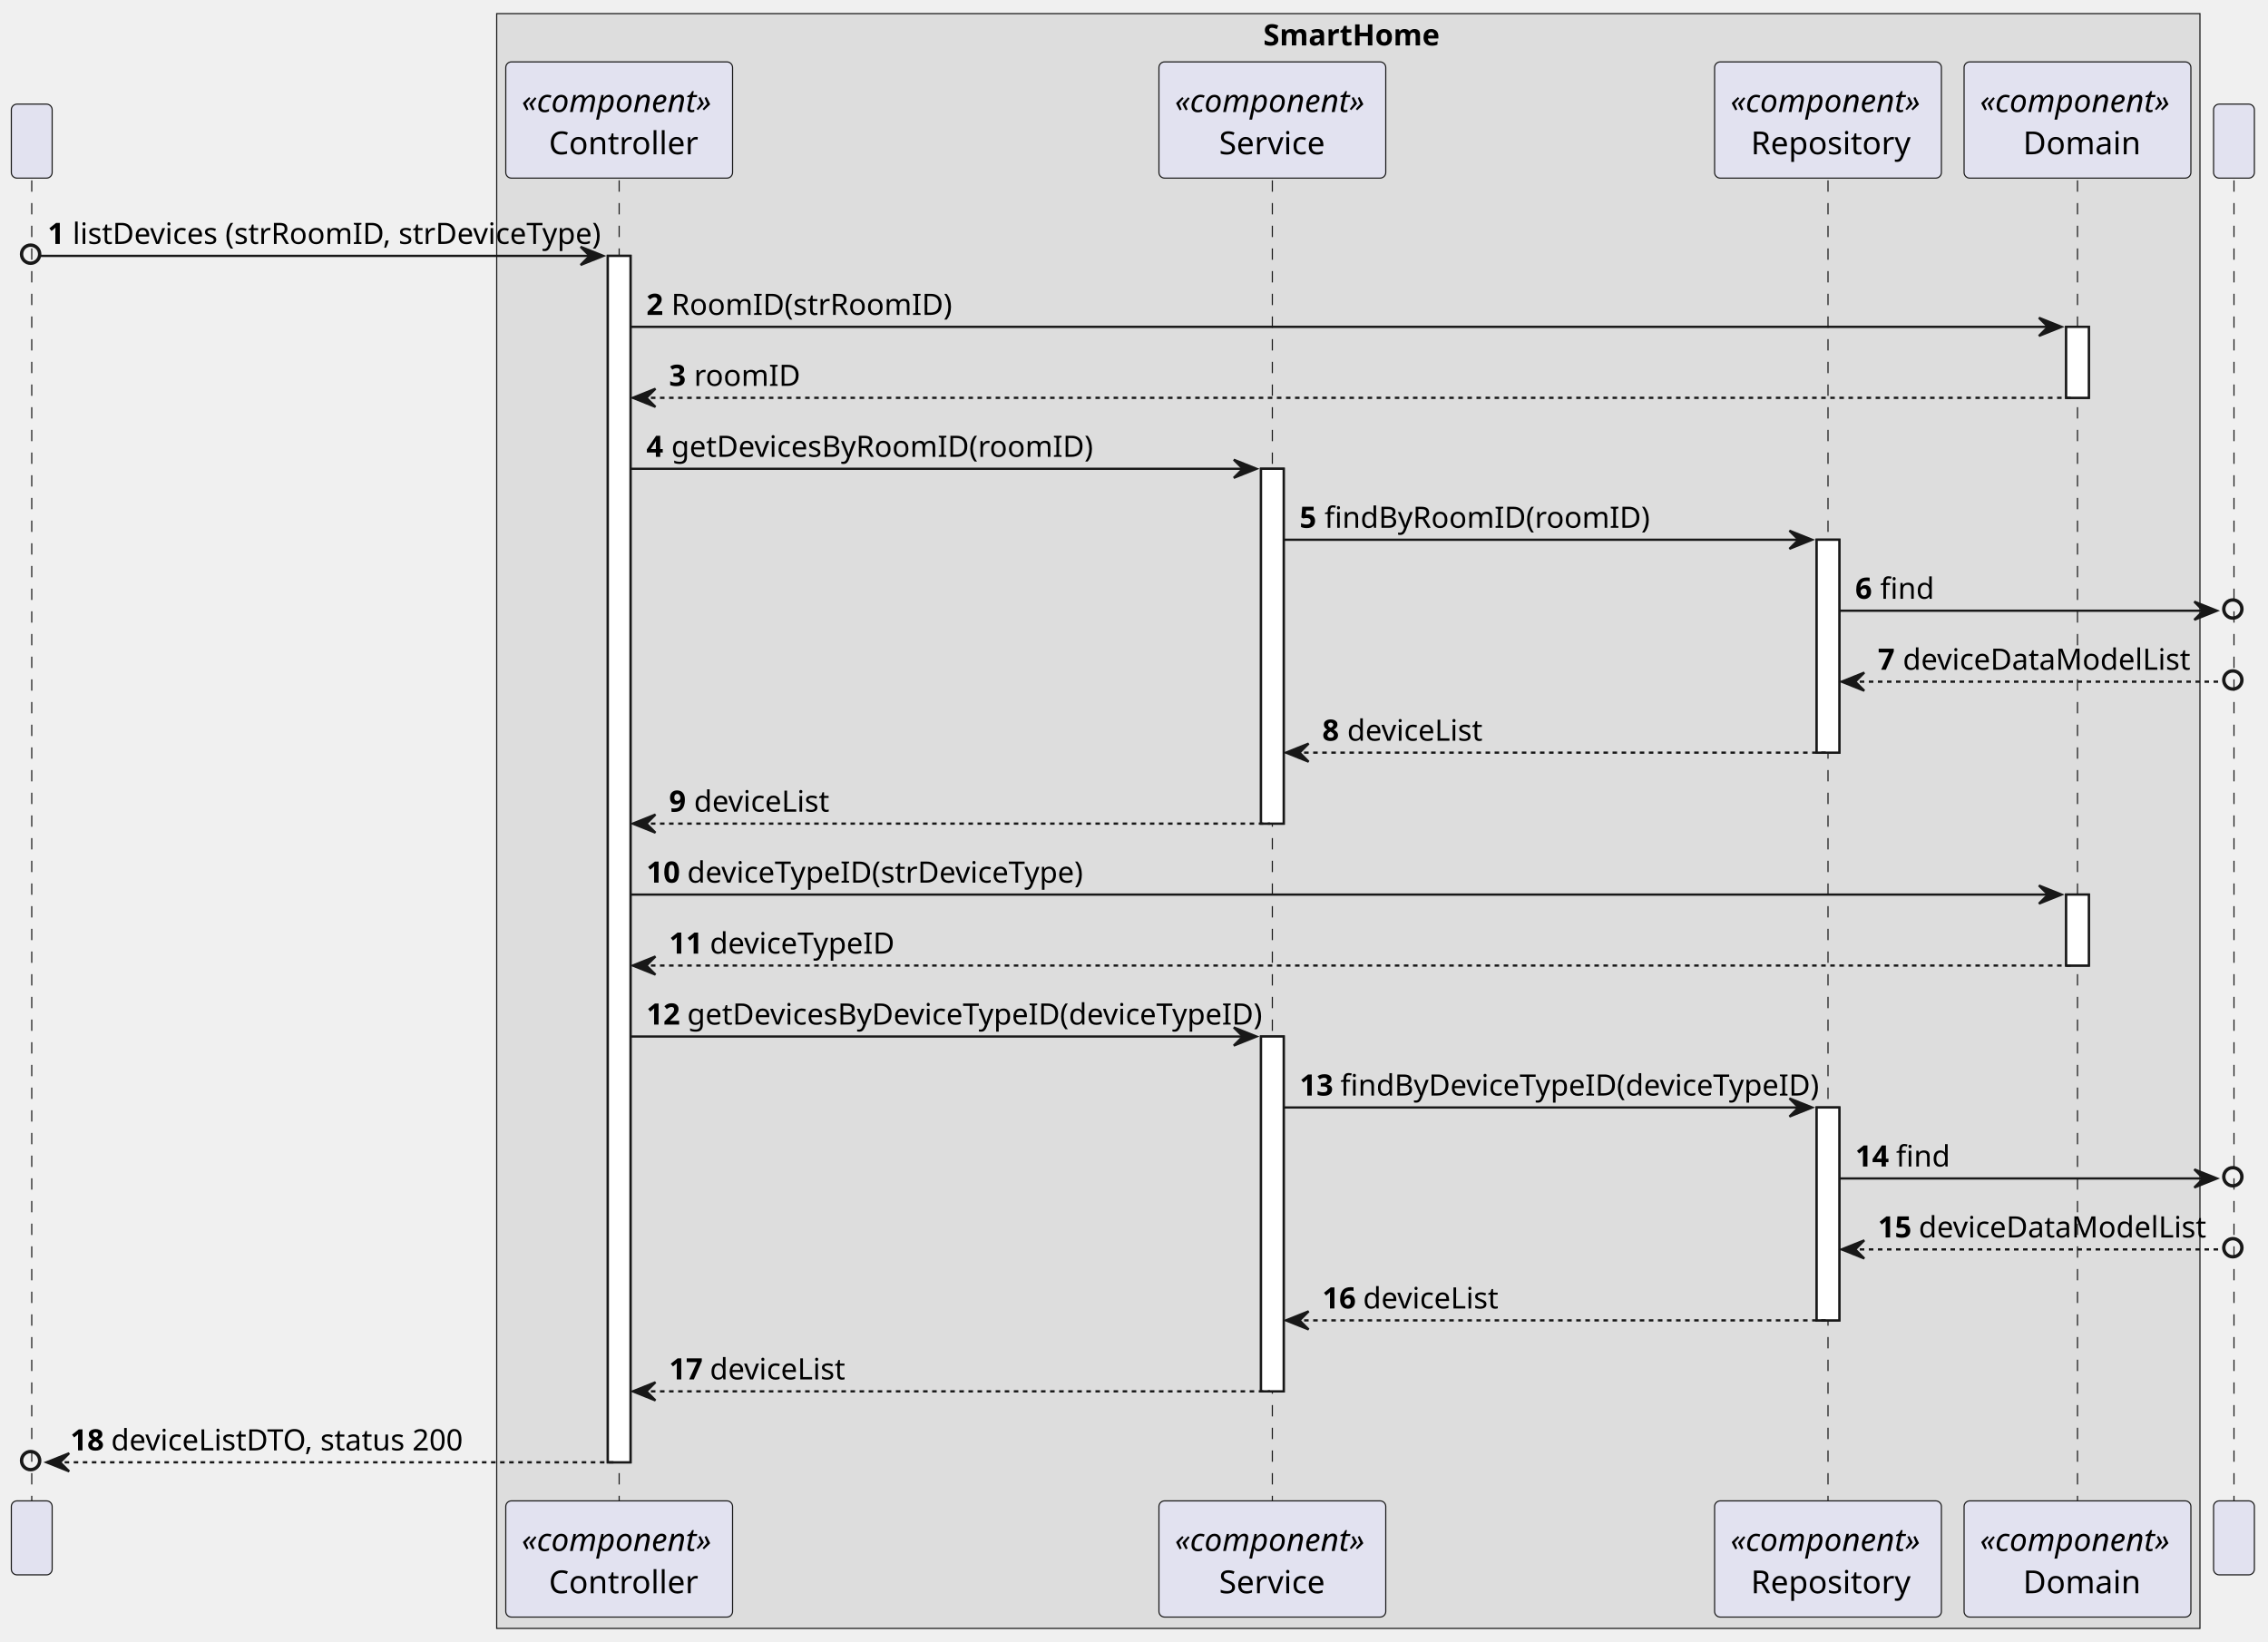
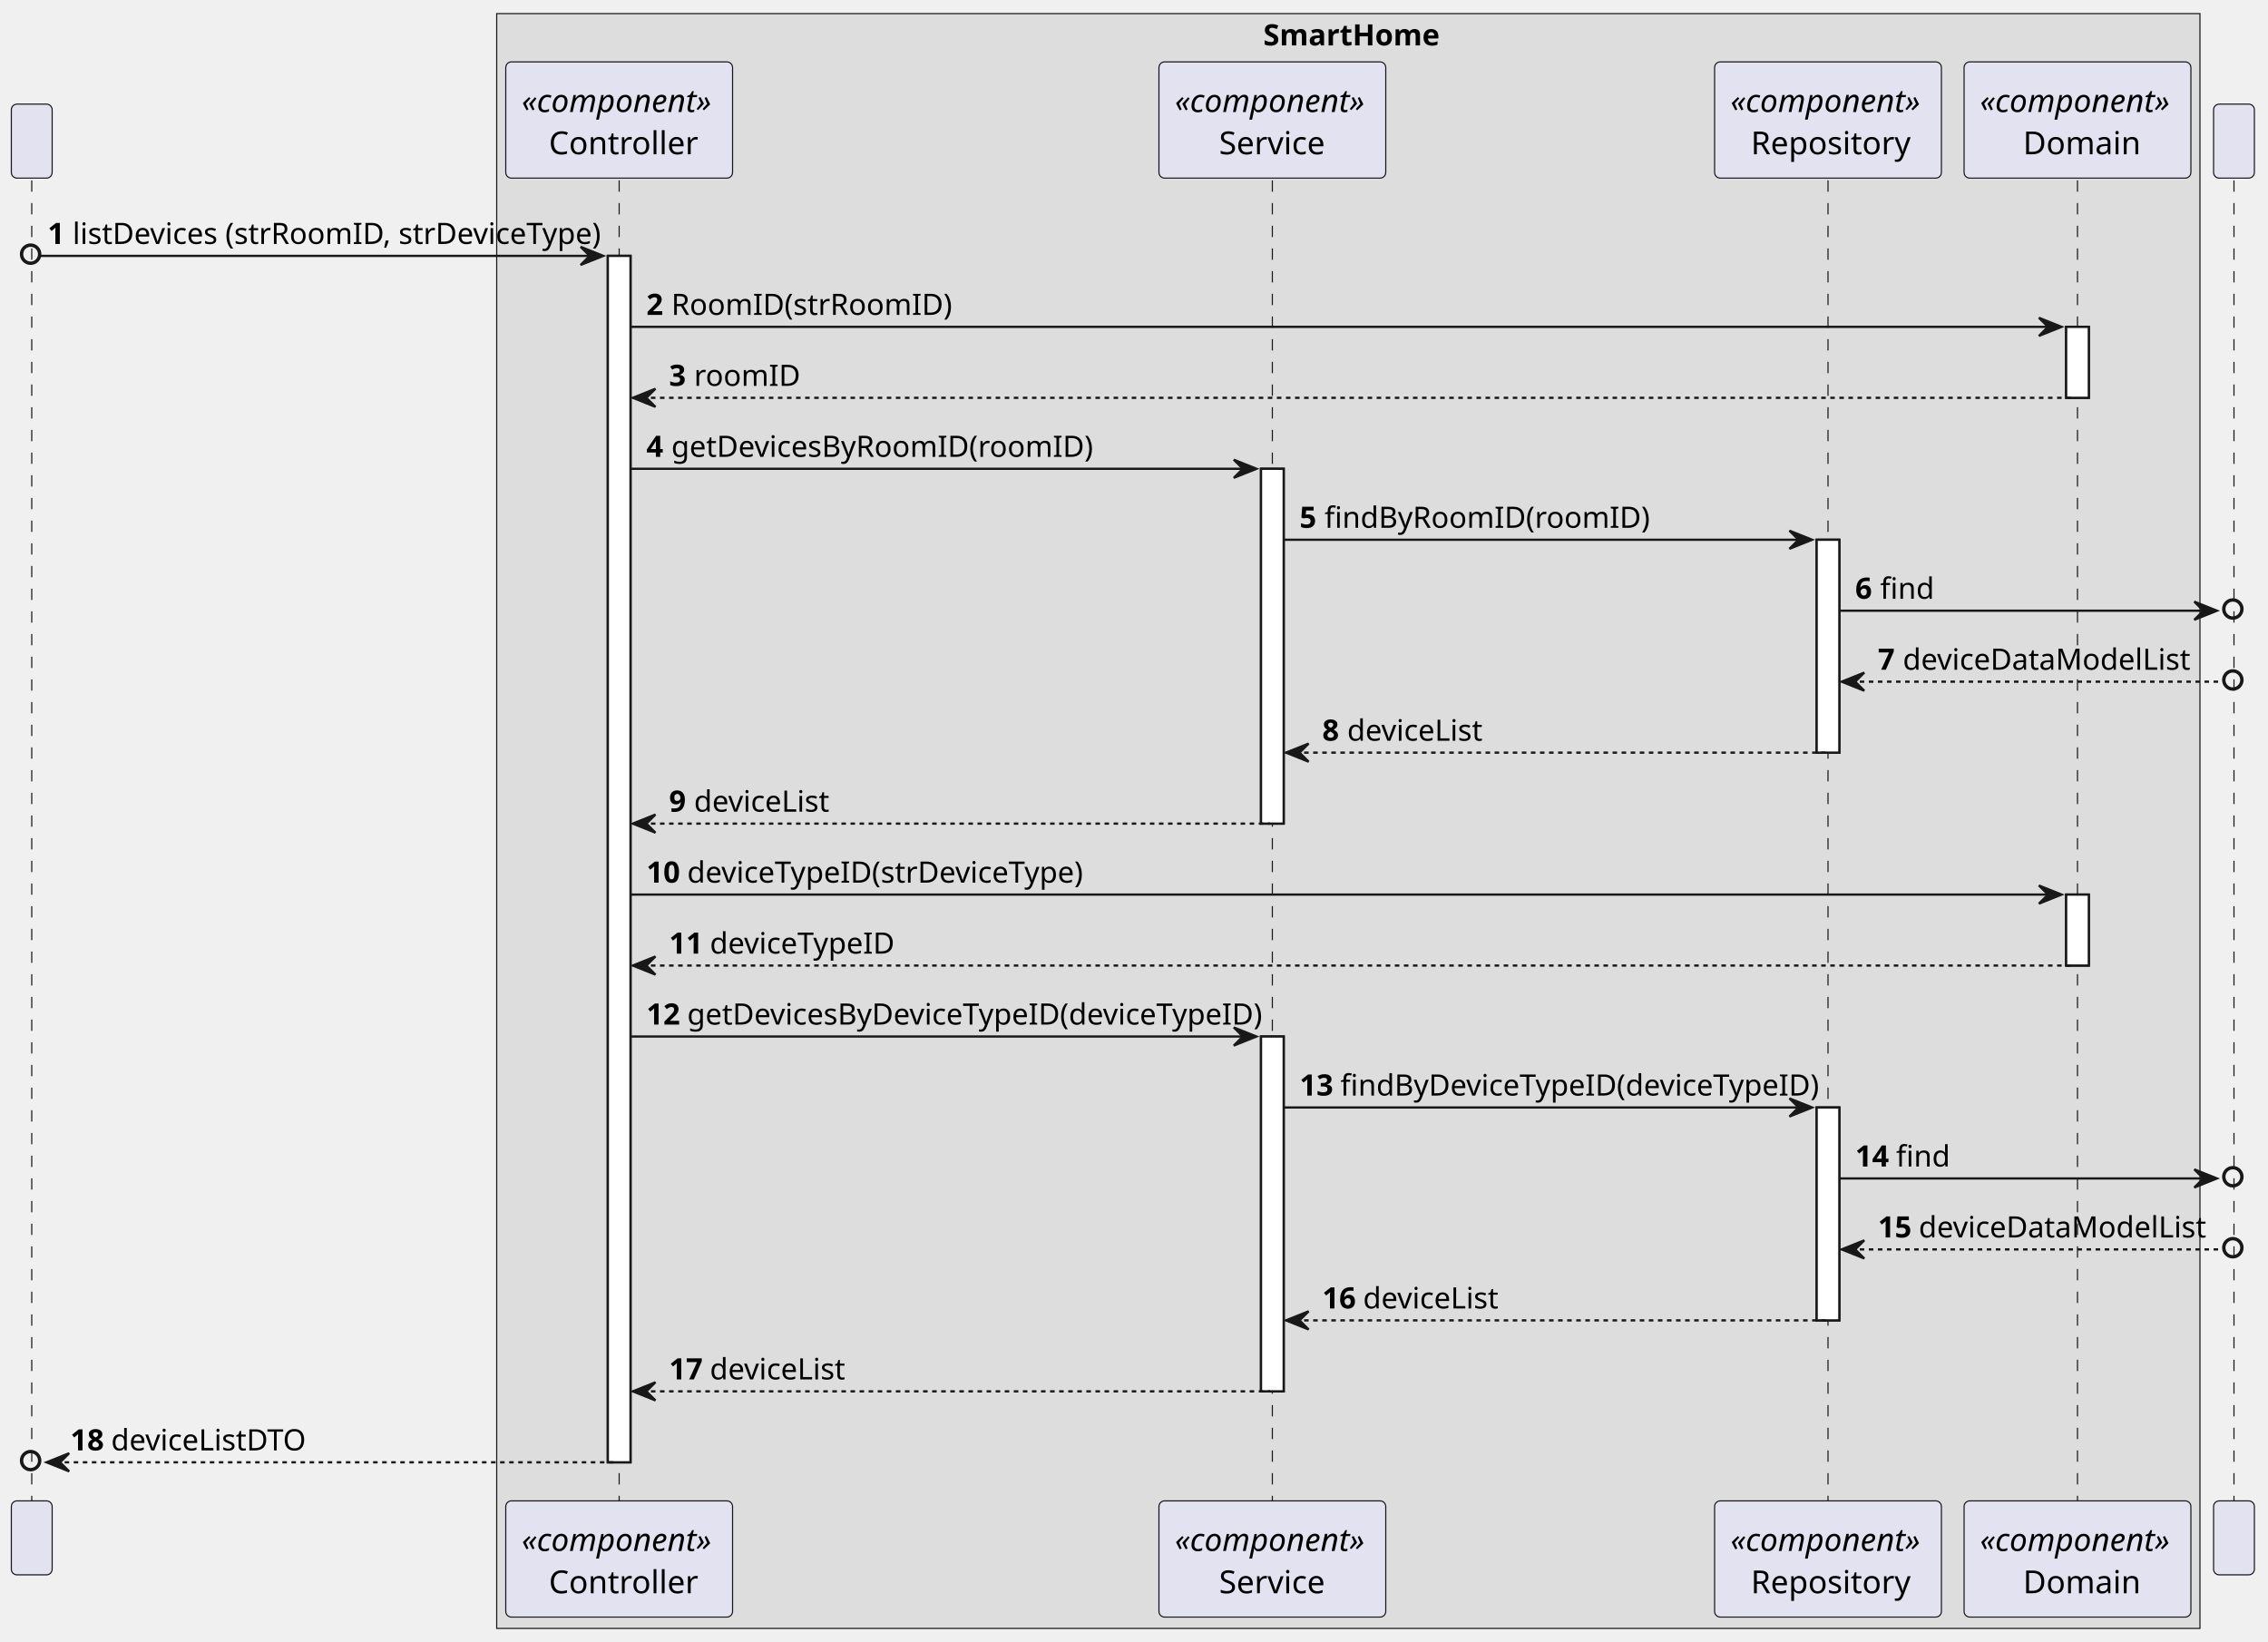
<svg xmlns="http://www.w3.org/2000/svg" contentStyleType="text/css" height="724px" preserveAspectRatio="none" style="width:1000px;height:724px;background:#FFFFFF;" version="1.1" viewBox="0 0 1000 724" width="1000px" zoomAndPan="magnify">
  <defs />
  <g>
    <rect fill="#DDDDDD" height="712.014" style="stroke:#181818;stroke-width:0.5;" width="751" x="219" y="6" />
    <text fill="#000000" font-family="sans-serif" font-size="13" font-weight="bold" lengthAdjust="spacing" textLength="75" x="557" y="20.028">SmartHome</text>
    <rect fill="#FFFFFF" height="531.947" style="stroke:#181818;stroke-width:1.0;" width="10" x="268" y="112.824" />
    <rect fill="#FFFFFF" height="156.455" style="stroke:#181818;stroke-width:1.0;" width="10" x="556" y="206.697" />
    <rect fill="#FFFFFF" height="156.455" style="stroke:#181818;stroke-width:1.0;" width="10" x="556" y="457.025" />
    <rect fill="#FFFFFF" height="93.873" style="stroke:#181818;stroke-width:1.0;" width="10" x="801" y="237.988" />
    <rect fill="#FFFFFF" height="93.873" style="stroke:#181818;stroke-width:1.0;" width="10" x="801" y="488.316" />
    <rect fill="#FFFFFF" height="31.291" style="stroke:#181818;stroke-width:1.0;" width="10" x="911" y="144.115" />
    <rect fill="#FFFFFF" height="31.291" style="stroke:#181818;stroke-width:1.0;" width="10" x="911" y="394.443" />
    <line style="stroke:#181818;stroke-width:0.5;stroke-dasharray:5.0,5.0;" x1="14" x2="14" y1="79.533" y2="662.771" />
    <line style="stroke:#181818;stroke-width:0.5;stroke-dasharray:5.0,5.0;" x1="273" x2="273" y1="79.533" y2="662.771" />
    <line style="stroke:#181818;stroke-width:0.5;stroke-dasharray:5.0,5.0;" x1="561" x2="561" y1="79.533" y2="662.771" />
    <line style="stroke:#181818;stroke-width:0.5;stroke-dasharray:5.0,5.0;" x1="806" x2="806" y1="79.533" y2="662.771" />
    <line style="stroke:#181818;stroke-width:0.5;stroke-dasharray:5.0,5.0;" x1="916" x2="916" y1="79.533" y2="662.771" />
    <line style="stroke:#181818;stroke-width:0.5;stroke-dasharray:5.0,5.0;" x1="985" x2="985" y1="79.533" y2="662.771" />
    <rect fill="#E2E2F0" height="32.621" rx="2.5" ry="2.5" style="stroke:#181818;stroke-width:0.5;" width="18" x="5" y="45.912" />
    <text fill="#000000" font-family="sans-serif" font-size="14" lengthAdjust="spacing" textLength="4" x="12" y="68.019"> </text>
    <rect fill="#E2E2F0" height="32.621" rx="2.5" ry="2.5" style="stroke:#181818;stroke-width:0.5;" width="18" x="5" y="661.771" />
    <text fill="#000000" font-family="sans-serif" font-size="14" lengthAdjust="spacing" textLength="4" x="12" y="683.879"> </text>
    <rect fill="#E2E2F0" height="51.242" rx="2.5" ry="2.5" style="stroke:#181818;stroke-width:0.5;" width="100" x="223" y="27.291" />
    <text fill="#000000" font-family="sans-serif" font-size="14" font-style="italic" lengthAdjust="spacing" textLength="86" x="230" y="49.398">«component»</text>
    <text fill="#000000" font-family="sans-serif" font-size="14" lengthAdjust="spacing" textLength="62" x="242" y="68.019">Controller</text>
    <rect fill="#E2E2F0" height="51.242" rx="2.5" ry="2.5" style="stroke:#181818;stroke-width:0.5;" width="100" x="223" y="661.771" />
    <text fill="#000000" font-family="sans-serif" font-size="14" font-style="italic" lengthAdjust="spacing" textLength="86" x="230" y="683.879">«component»</text>
    <text fill="#000000" font-family="sans-serif" font-size="14" lengthAdjust="spacing" textLength="62" x="242" y="702.5">Controller</text>
    <rect fill="#E2E2F0" height="51.242" rx="2.5" ry="2.5" style="stroke:#181818;stroke-width:0.5;" width="100" x="511" y="27.291" />
    <text fill="#000000" font-family="sans-serif" font-size="14" font-style="italic" lengthAdjust="spacing" textLength="86" x="518" y="49.398">«component»</text>
    <text fill="#000000" font-family="sans-serif" font-size="14" lengthAdjust="spacing" textLength="47" x="537.5" y="68.019">Service</text>
    <rect fill="#E2E2F0" height="51.242" rx="2.5" ry="2.5" style="stroke:#181818;stroke-width:0.5;" width="100" x="511" y="661.771" />
    <text fill="#000000" font-family="sans-serif" font-size="14" font-style="italic" lengthAdjust="spacing" textLength="86" x="518" y="683.879">«component»</text>
    <text fill="#000000" font-family="sans-serif" font-size="14" lengthAdjust="spacing" textLength="47" x="537.5" y="702.5">Service</text>
    <rect fill="#E2E2F0" height="51.242" rx="2.5" ry="2.5" style="stroke:#181818;stroke-width:0.5;" width="100" x="756" y="27.291" />
    <text fill="#000000" font-family="sans-serif" font-size="14" font-style="italic" lengthAdjust="spacing" textLength="86" x="763" y="49.398">«component»</text>
    <text fill="#000000" font-family="sans-serif" font-size="14" lengthAdjust="spacing" textLength="68" x="772" y="68.019">Repository</text>
    <rect fill="#E2E2F0" height="51.242" rx="2.5" ry="2.5" style="stroke:#181818;stroke-width:0.5;" width="100" x="756" y="661.771" />
    <text fill="#000000" font-family="sans-serif" font-size="14" font-style="italic" lengthAdjust="spacing" textLength="86" x="763" y="683.879">«component»</text>
    <text fill="#000000" font-family="sans-serif" font-size="14" lengthAdjust="spacing" textLength="68" x="772" y="702.5">Repository</text>
    <rect fill="#E2E2F0" height="51.242" rx="2.5" ry="2.5" style="stroke:#181818;stroke-width:0.5;" width="100" x="866" y="27.291" />
    <text fill="#000000" font-family="sans-serif" font-size="14" font-style="italic" lengthAdjust="spacing" textLength="86" x="873" y="49.398">«component»</text>
    <text fill="#000000" font-family="sans-serif" font-size="14" lengthAdjust="spacing" textLength="48" x="892" y="68.019">Domain</text>
    <rect fill="#E2E2F0" height="51.242" rx="2.5" ry="2.5" style="stroke:#181818;stroke-width:0.5;" width="100" x="866" y="661.771" />
    <text fill="#000000" font-family="sans-serif" font-size="14" font-style="italic" lengthAdjust="spacing" textLength="86" x="873" y="683.879">«component»</text>
    <text fill="#000000" font-family="sans-serif" font-size="14" lengthAdjust="spacing" textLength="48" x="892" y="702.5">Domain</text>
    <rect fill="#E2E2F0" height="32.621" rx="2.5" ry="2.5" style="stroke:#181818;stroke-width:0.5;" width="18" x="976" y="45.912" />
    <text fill="#000000" font-family="sans-serif" font-size="14" lengthAdjust="spacing" textLength="4" x="983" y="68.019"> </text>
    <rect fill="#E2E2F0" height="32.621" rx="2.5" ry="2.5" style="stroke:#181818;stroke-width:0.5;" width="18" x="976" y="661.771" />
    <text fill="#000000" font-family="sans-serif" font-size="14" lengthAdjust="spacing" textLength="4" x="983" y="683.879"> </text>
    <rect fill="#FFFFFF" height="531.947" style="stroke:#181818;stroke-width:1.0;" width="10" x="268" y="112.824" />
    <rect fill="#FFFFFF" height="156.455" style="stroke:#181818;stroke-width:1.0;" width="10" x="556" y="206.697" />
    <rect fill="#FFFFFF" height="156.455" style="stroke:#181818;stroke-width:1.0;" width="10" x="556" y="457.025" />
    <rect fill="#FFFFFF" height="93.873" style="stroke:#181818;stroke-width:1.0;" width="10" x="801" y="237.988" />
    <rect fill="#FFFFFF" height="93.873" style="stroke:#181818;stroke-width:1.0;" width="10" x="801" y="488.316" />
    <rect fill="#FFFFFF" height="31.291" style="stroke:#181818;stroke-width:1.0;" width="10" x="911" y="144.115" />
    <rect fill="#FFFFFF" height="31.291" style="stroke:#181818;stroke-width:1.0;" width="10" x="911" y="394.443" />
    <ellipse cx="13.5" cy="112.074" fill="none" rx="4" ry="4" style="stroke:#181818;stroke-width:1.5;" />
    <polygon fill="#181818" points="256,108.824,266,112.824,256,116.824,260,112.824" style="stroke:#181818;stroke-width:1.0;" />
    <line style="stroke:#181818;stroke-width:1.0;" x1="18" x2="262" y1="112.824" y2="112.824" />
    <text fill="#000000" font-family="sans-serif" font-size="13" font-weight="bold" lengthAdjust="spacing" textLength="7" x="21" y="107.561">1</text>
    <text fill="#000000" font-family="sans-serif" font-size="13" lengthAdjust="spacing" textLength="224" x="32" y="107.561">listDevices (strRoomID, strDeviceType)</text>
    <polygon fill="#181818" points="899,140.115,909,144.115,899,148.115,903,144.115" style="stroke:#181818;stroke-width:1.0;" />
    <line style="stroke:#181818;stroke-width:1.0;" x1="278" x2="905" y1="144.115" y2="144.115" />
    <text fill="#000000" font-family="sans-serif" font-size="13" font-weight="bold" lengthAdjust="spacing" textLength="7" x="285" y="138.852">2</text>
    <text fill="#000000" font-family="sans-serif" font-size="13" lengthAdjust="spacing" textLength="115" x="296" y="138.852">RoomID(strRoomID)</text>
    <polygon fill="#181818" points="289,171.406,279,175.406,289,179.406,285,175.406" style="stroke:#181818;stroke-width:1.0;" />
    <line style="stroke:#181818;stroke-width:1.0;stroke-dasharray:2.0,2.0;" x1="283" x2="915" y1="175.406" y2="175.406" />
    <text fill="#000000" font-family="sans-serif" font-size="13" font-weight="bold" lengthAdjust="spacing" textLength="7" x="295" y="170.144">3</text>
    <text fill="#000000" font-family="sans-serif" font-size="13" lengthAdjust="spacing" textLength="41" x="306" y="170.144">roomID</text>
    <polygon fill="#181818" points="544,202.697,554,206.697,544,210.697,548,206.697" style="stroke:#181818;stroke-width:1.0;" />
    <line style="stroke:#181818;stroke-width:1.0;" x1="278" x2="550" y1="206.697" y2="206.697" />
    <text fill="#000000" font-family="sans-serif" font-size="13" font-weight="bold" lengthAdjust="spacing" textLength="7" x="285" y="201.435">4</text>
    <text fill="#000000" font-family="sans-serif" font-size="13" lengthAdjust="spacing" textLength="174" x="296" y="201.435">getDevicesByRoomID(roomID)</text>
    <polygon fill="#181818" points="789,233.988,799,237.988,789,241.988,793,237.988" style="stroke:#181818;stroke-width:1.0;" />
    <line style="stroke:#181818;stroke-width:1.0;" x1="566" x2="795" y1="237.988" y2="237.988" />
    <text fill="#000000" font-family="sans-serif" font-size="13" font-weight="bold" lengthAdjust="spacing" textLength="7" x="573" y="232.726">5</text>
    <text fill="#000000" font-family="sans-serif" font-size="13" lengthAdjust="spacing" textLength="131" x="584" y="232.726">findByRoomID(roomID)</text>
    <ellipse cx="984.5" cy="268.529" fill="none" rx="4" ry="4" style="stroke:#181818;stroke-width:1.5;" />
    <polygon fill="#181818" points="967.5,265.279,977.5,269.279,967.5,273.279,971.5,269.279" style="stroke:#181818;stroke-width:1.0;" />
    <line style="stroke:#181818;stroke-width:1.0;" x1="811" x2="973.5" y1="269.279" y2="269.279" />
    <text fill="#000000" font-family="sans-serif" font-size="13" font-weight="bold" lengthAdjust="spacing" textLength="7" x="818" y="264.017">6</text>
    <text fill="#000000" font-family="sans-serif" font-size="13" lengthAdjust="spacing" textLength="20" x="829" y="264.017">find</text>
    <polygon fill="#181818" points="822,296.57,812,300.57,822,304.57,818,300.57" style="stroke:#181818;stroke-width:1.0;" />
    <ellipse cx="984.5" cy="299.82" fill="none" rx="4" ry="4" style="stroke:#181818;stroke-width:1.5;" />
    <line style="stroke:#181818;stroke-width:1.0;stroke-dasharray:2.0,2.0;" x1="816" x2="980" y1="300.57" y2="300.57" />
    <text fill="#000000" font-family="sans-serif" font-size="13" font-weight="bold" lengthAdjust="spacing" textLength="7" x="828" y="295.308">7</text>
    <text fill="#000000" font-family="sans-serif" font-size="13" lengthAdjust="spacing" textLength="119" x="839" y="295.308">deviceDataModelList</text>
    <polygon fill="#181818" points="577,327.861,567,331.861,577,335.861,573,331.861" style="stroke:#181818;stroke-width:1.0;" />
    <line style="stroke:#181818;stroke-width:1.0;stroke-dasharray:2.0,2.0;" x1="571" x2="805" y1="331.861" y2="331.861" />
    <text fill="#000000" font-family="sans-serif" font-size="13" font-weight="bold" lengthAdjust="spacing" textLength="7" x="583" y="326.599">8</text>
    <text fill="#000000" font-family="sans-serif" font-size="13" lengthAdjust="spacing" textLength="57" x="594" y="326.599">deviceList</text>
    <polygon fill="#181818" points="289,359.152,279,363.152,289,367.152,285,363.152" style="stroke:#181818;stroke-width:1.0;" />
    <line style="stroke:#181818;stroke-width:1.0;stroke-dasharray:2.0,2.0;" x1="283" x2="560" y1="363.152" y2="363.152" />
    <text fill="#000000" font-family="sans-serif" font-size="13" font-weight="bold" lengthAdjust="spacing" textLength="7" x="295" y="357.89">9</text>
    <text fill="#000000" font-family="sans-serif" font-size="13" lengthAdjust="spacing" textLength="57" x="306" y="357.89">deviceList</text>
    <polygon fill="#181818" points="899,390.443,909,394.443,899,398.443,903,394.443" style="stroke:#181818;stroke-width:1.0;" />
    <line style="stroke:#181818;stroke-width:1.0;" x1="278" x2="905" y1="394.443" y2="394.443" />
    <text fill="#000000" font-family="sans-serif" font-size="13" font-weight="bold" lengthAdjust="spacing" textLength="14" x="285" y="389.181">10</text>
    <text fill="#000000" font-family="sans-serif" font-size="13" lengthAdjust="spacing" textLength="165" x="303" y="389.181">deviceTypeID(strDeviceType)</text>
    <polygon fill="#181818" points="289,421.734,279,425.734,289,429.734,285,425.734" style="stroke:#181818;stroke-width:1.0;" />
    <line style="stroke:#181818;stroke-width:1.0;stroke-dasharray:2.0,2.0;" x1="283" x2="915" y1="425.734" y2="425.734" />
    <text fill="#000000" font-family="sans-serif" font-size="13" font-weight="bold" lengthAdjust="spacing" textLength="14" x="295" y="420.472">11</text>
    <text fill="#000000" font-family="sans-serif" font-size="13" lengthAdjust="spacing" textLength="76" x="313" y="420.472">deviceTypeID</text>
    <polygon fill="#181818" points="544,453.025,554,457.025,544,461.025,548,457.025" style="stroke:#181818;stroke-width:1.0;" />
    <line style="stroke:#181818;stroke-width:1.0;" x1="278" x2="550" y1="457.025" y2="457.025" />
    <text fill="#000000" font-family="sans-serif" font-size="13" font-weight="bold" lengthAdjust="spacing" textLength="14" x="285" y="451.763">12</text>
    <text fill="#000000" font-family="sans-serif" font-size="13" lengthAdjust="spacing" textLength="241" x="303" y="451.763">getDevicesByDeviceTypeID(deviceTypeID)</text>
    <polygon fill="#181818" points="789,484.316,799,488.316,789,492.316,793,488.316" style="stroke:#181818;stroke-width:1.0;" />
    <line style="stroke:#181818;stroke-width:1.0;" x1="566" x2="795" y1="488.316" y2="488.316" />
    <text fill="#000000" font-family="sans-serif" font-size="13" font-weight="bold" lengthAdjust="spacing" textLength="14" x="573" y="483.054">13</text>
    <text fill="#000000" font-family="sans-serif" font-size="13" lengthAdjust="spacing" textLength="198" x="591" y="483.054">findByDeviceTypeID(deviceTypeID)</text>
    <ellipse cx="984.5" cy="518.857" fill="none" rx="4" ry="4" style="stroke:#181818;stroke-width:1.5;" />
    <polygon fill="#181818" points="967.5,515.607,977.5,519.607,967.5,523.607,971.5,519.607" style="stroke:#181818;stroke-width:1.0;" />
    <line style="stroke:#181818;stroke-width:1.0;" x1="811" x2="973.5" y1="519.607" y2="519.607" />
    <text fill="#000000" font-family="sans-serif" font-size="13" font-weight="bold" lengthAdjust="spacing" textLength="14" x="818" y="514.345">14</text>
    <text fill="#000000" font-family="sans-serif" font-size="13" lengthAdjust="spacing" textLength="20" x="836" y="514.345">find</text>
    <polygon fill="#181818" points="822,546.898,812,550.898,822,554.898,818,550.898" style="stroke:#181818;stroke-width:1.0;" />
    <ellipse cx="984.5" cy="550.148" fill="none" rx="4" ry="4" style="stroke:#181818;stroke-width:1.5;" />
    <line style="stroke:#181818;stroke-width:1.0;stroke-dasharray:2.0,2.0;" x1="816" x2="980" y1="550.898" y2="550.898" />
    <text fill="#000000" font-family="sans-serif" font-size="13" font-weight="bold" lengthAdjust="spacing" textLength="14" x="828" y="545.636">15</text>
    <text fill="#000000" font-family="sans-serif" font-size="13" lengthAdjust="spacing" textLength="119" x="846" y="545.636">deviceDataModelList</text>
    <polygon fill="#181818" points="577,578.189,567,582.189,577,586.189,573,582.189" style="stroke:#181818;stroke-width:1.0;" />
    <line style="stroke:#181818;stroke-width:1.0;stroke-dasharray:2.0,2.0;" x1="571" x2="805" y1="582.189" y2="582.189" />
    <text fill="#000000" font-family="sans-serif" font-size="13" font-weight="bold" lengthAdjust="spacing" textLength="14" x="583" y="576.927">16</text>
    <text fill="#000000" font-family="sans-serif" font-size="13" lengthAdjust="spacing" textLength="57" x="601" y="576.927">deviceList</text>
    <polygon fill="#181818" points="289,609.481,279,613.481,289,617.481,285,613.481" style="stroke:#181818;stroke-width:1.0;" />
    <line style="stroke:#181818;stroke-width:1.0;stroke-dasharray:2.0,2.0;" x1="283" x2="560" y1="613.481" y2="613.481" />
    <text fill="#000000" font-family="sans-serif" font-size="13" font-weight="bold" lengthAdjust="spacing" textLength="14" x="295" y="608.218">17</text>
    <text fill="#000000" font-family="sans-serif" font-size="13" lengthAdjust="spacing" textLength="57" x="313" y="608.218">deviceList</text>
    <ellipse cx="13.5" cy="644.021" fill="none" rx="4" ry="4" style="stroke:#181818;stroke-width:1.5;" />
    <polygon fill="#181818" points="30.5,640.771,20.5,644.771,30.5,648.771,26.5,644.771" style="stroke:#181818;stroke-width:1.0;" />
    <line style="stroke:#181818;stroke-width:1.0;stroke-dasharray:2.0,2.0;" x1="28.5" x2="272" y1="644.771" y2="644.771" />
    <text fill="#000000" font-family="sans-serif" font-size="13" font-weight="bold" lengthAdjust="spacing" textLength="14" x="31" y="639.509">18</text>
-     <text fill="#000000" font-family="sans-serif" font-size="13" lengthAdjust="spacing" textLength="152" x="49" y="639.509">deviceListDTO, status 200</text>
+     <text fill="#000000" font-family="sans-serif" font-size="13" lengthAdjust="spacing" textLength="83" x="49" y="639.509">deviceListDTO</text>
  </g>
</svg>
